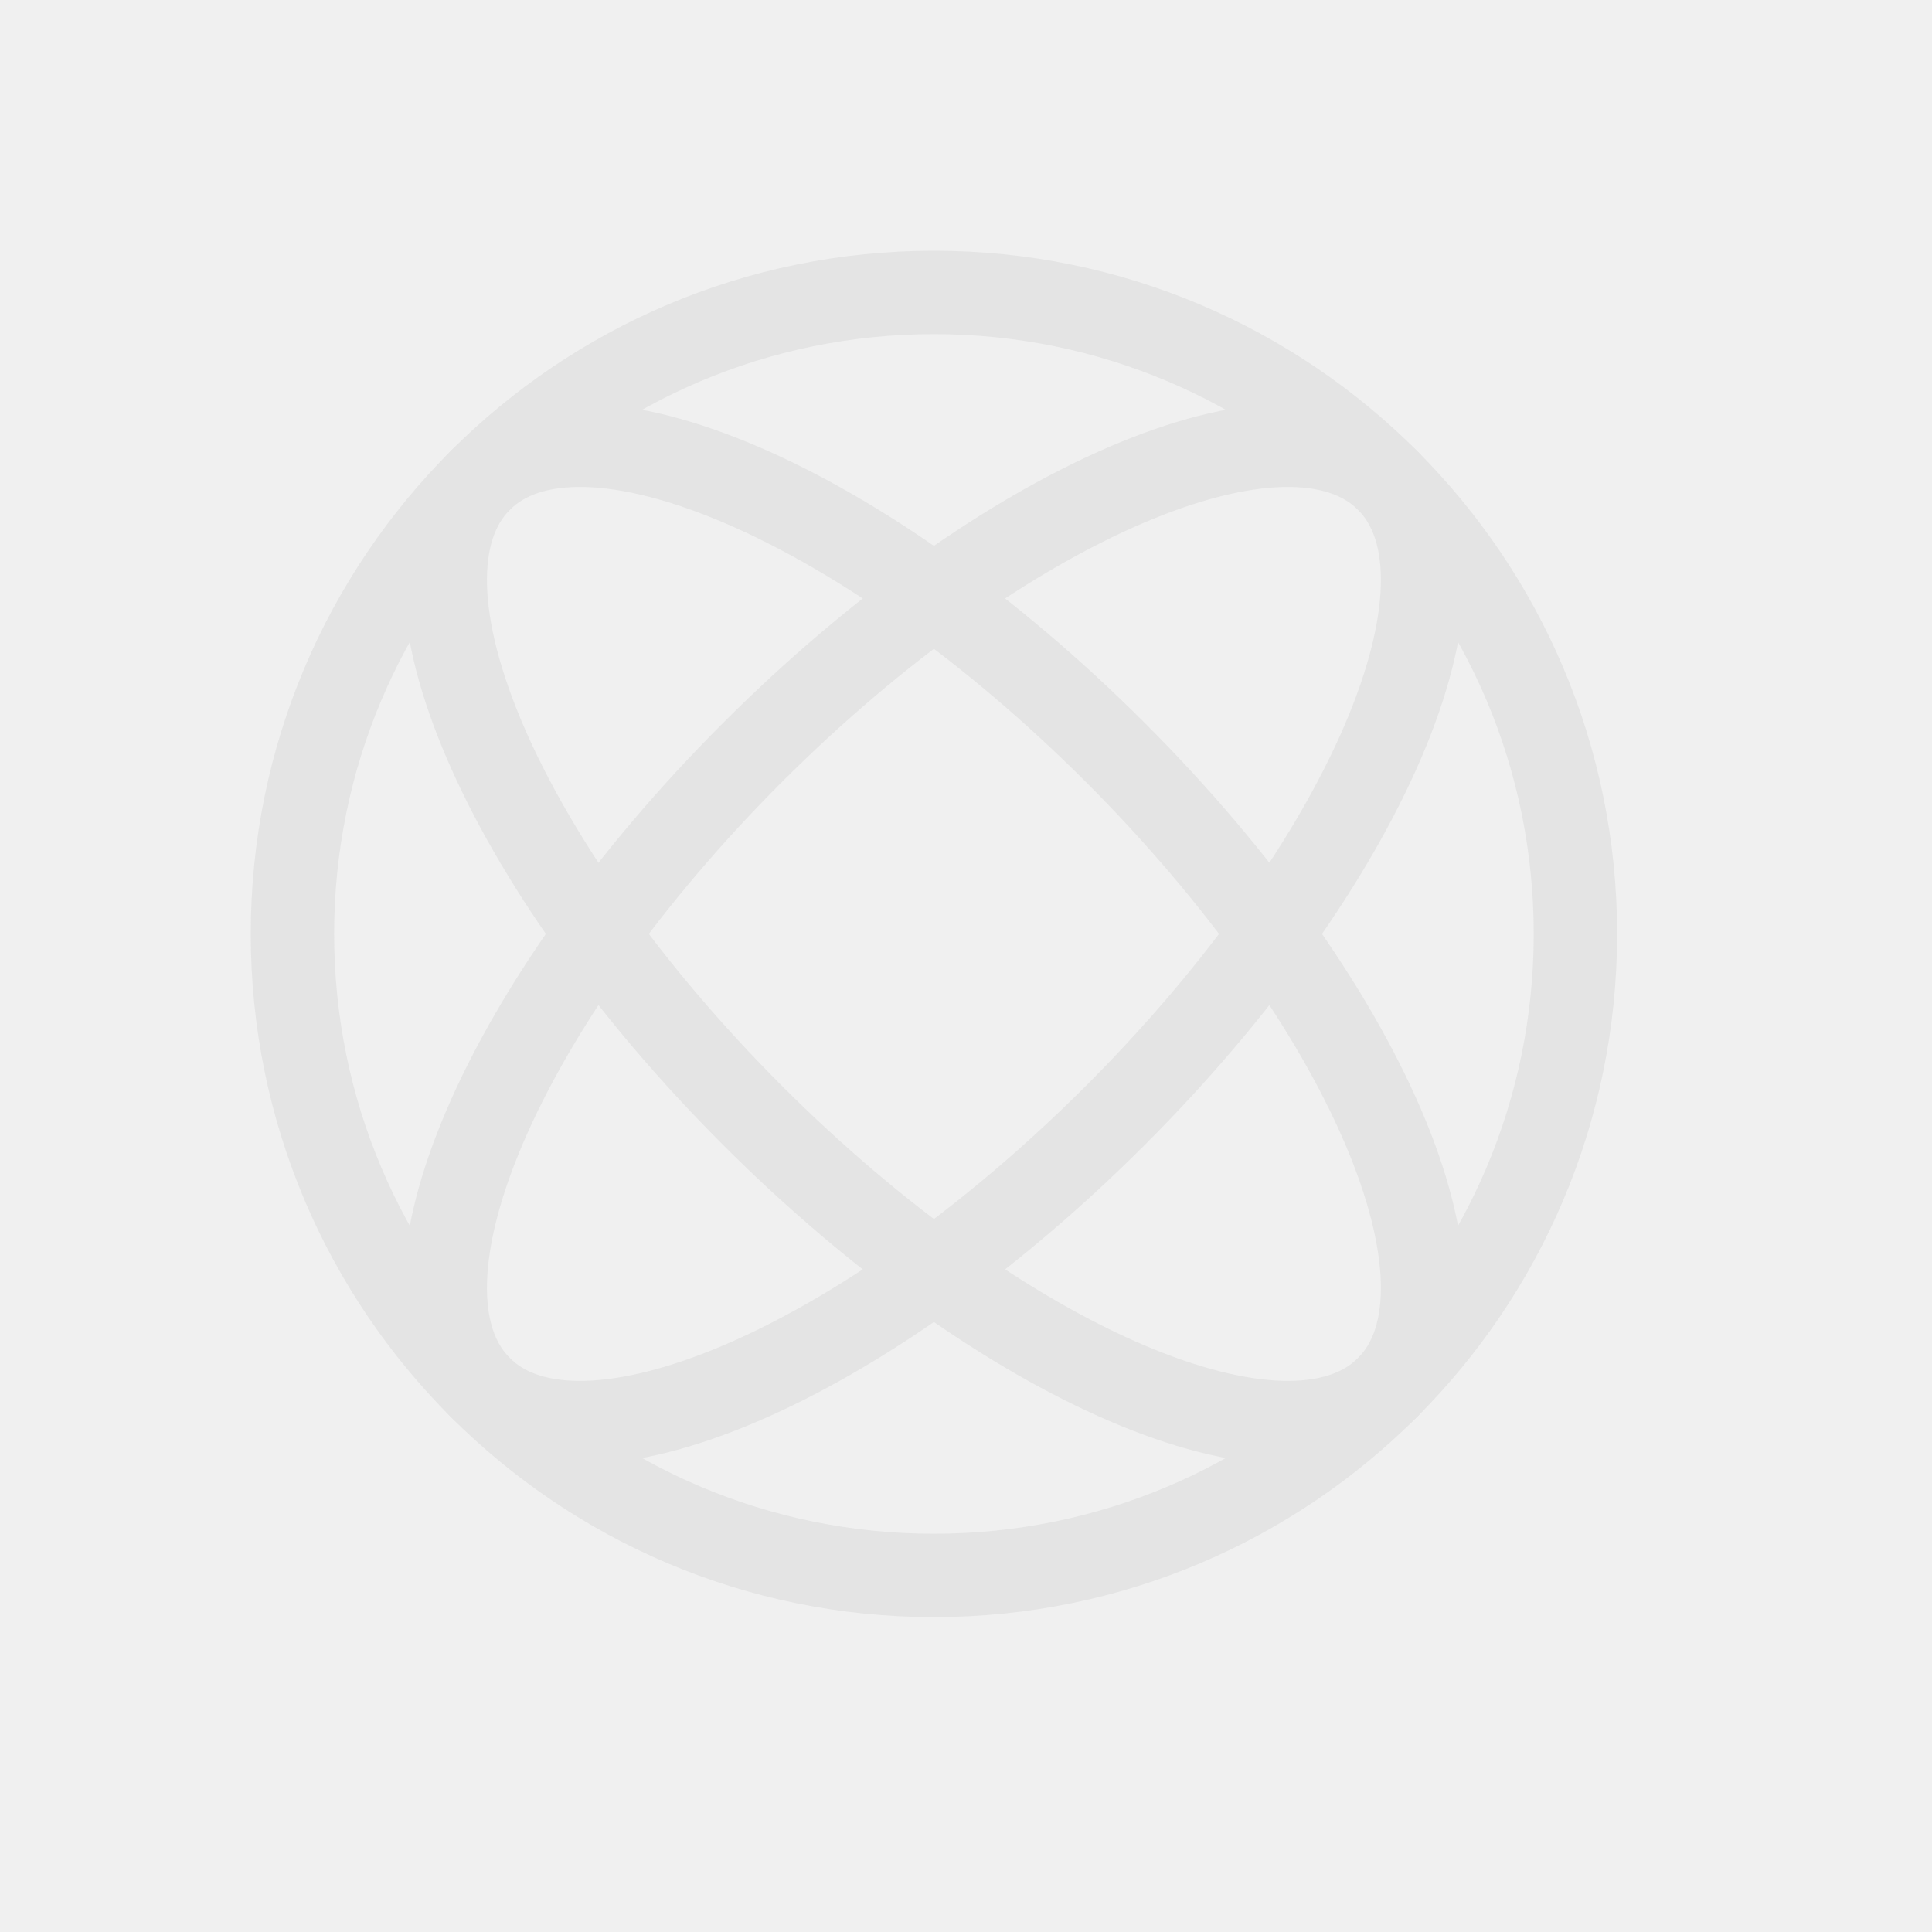
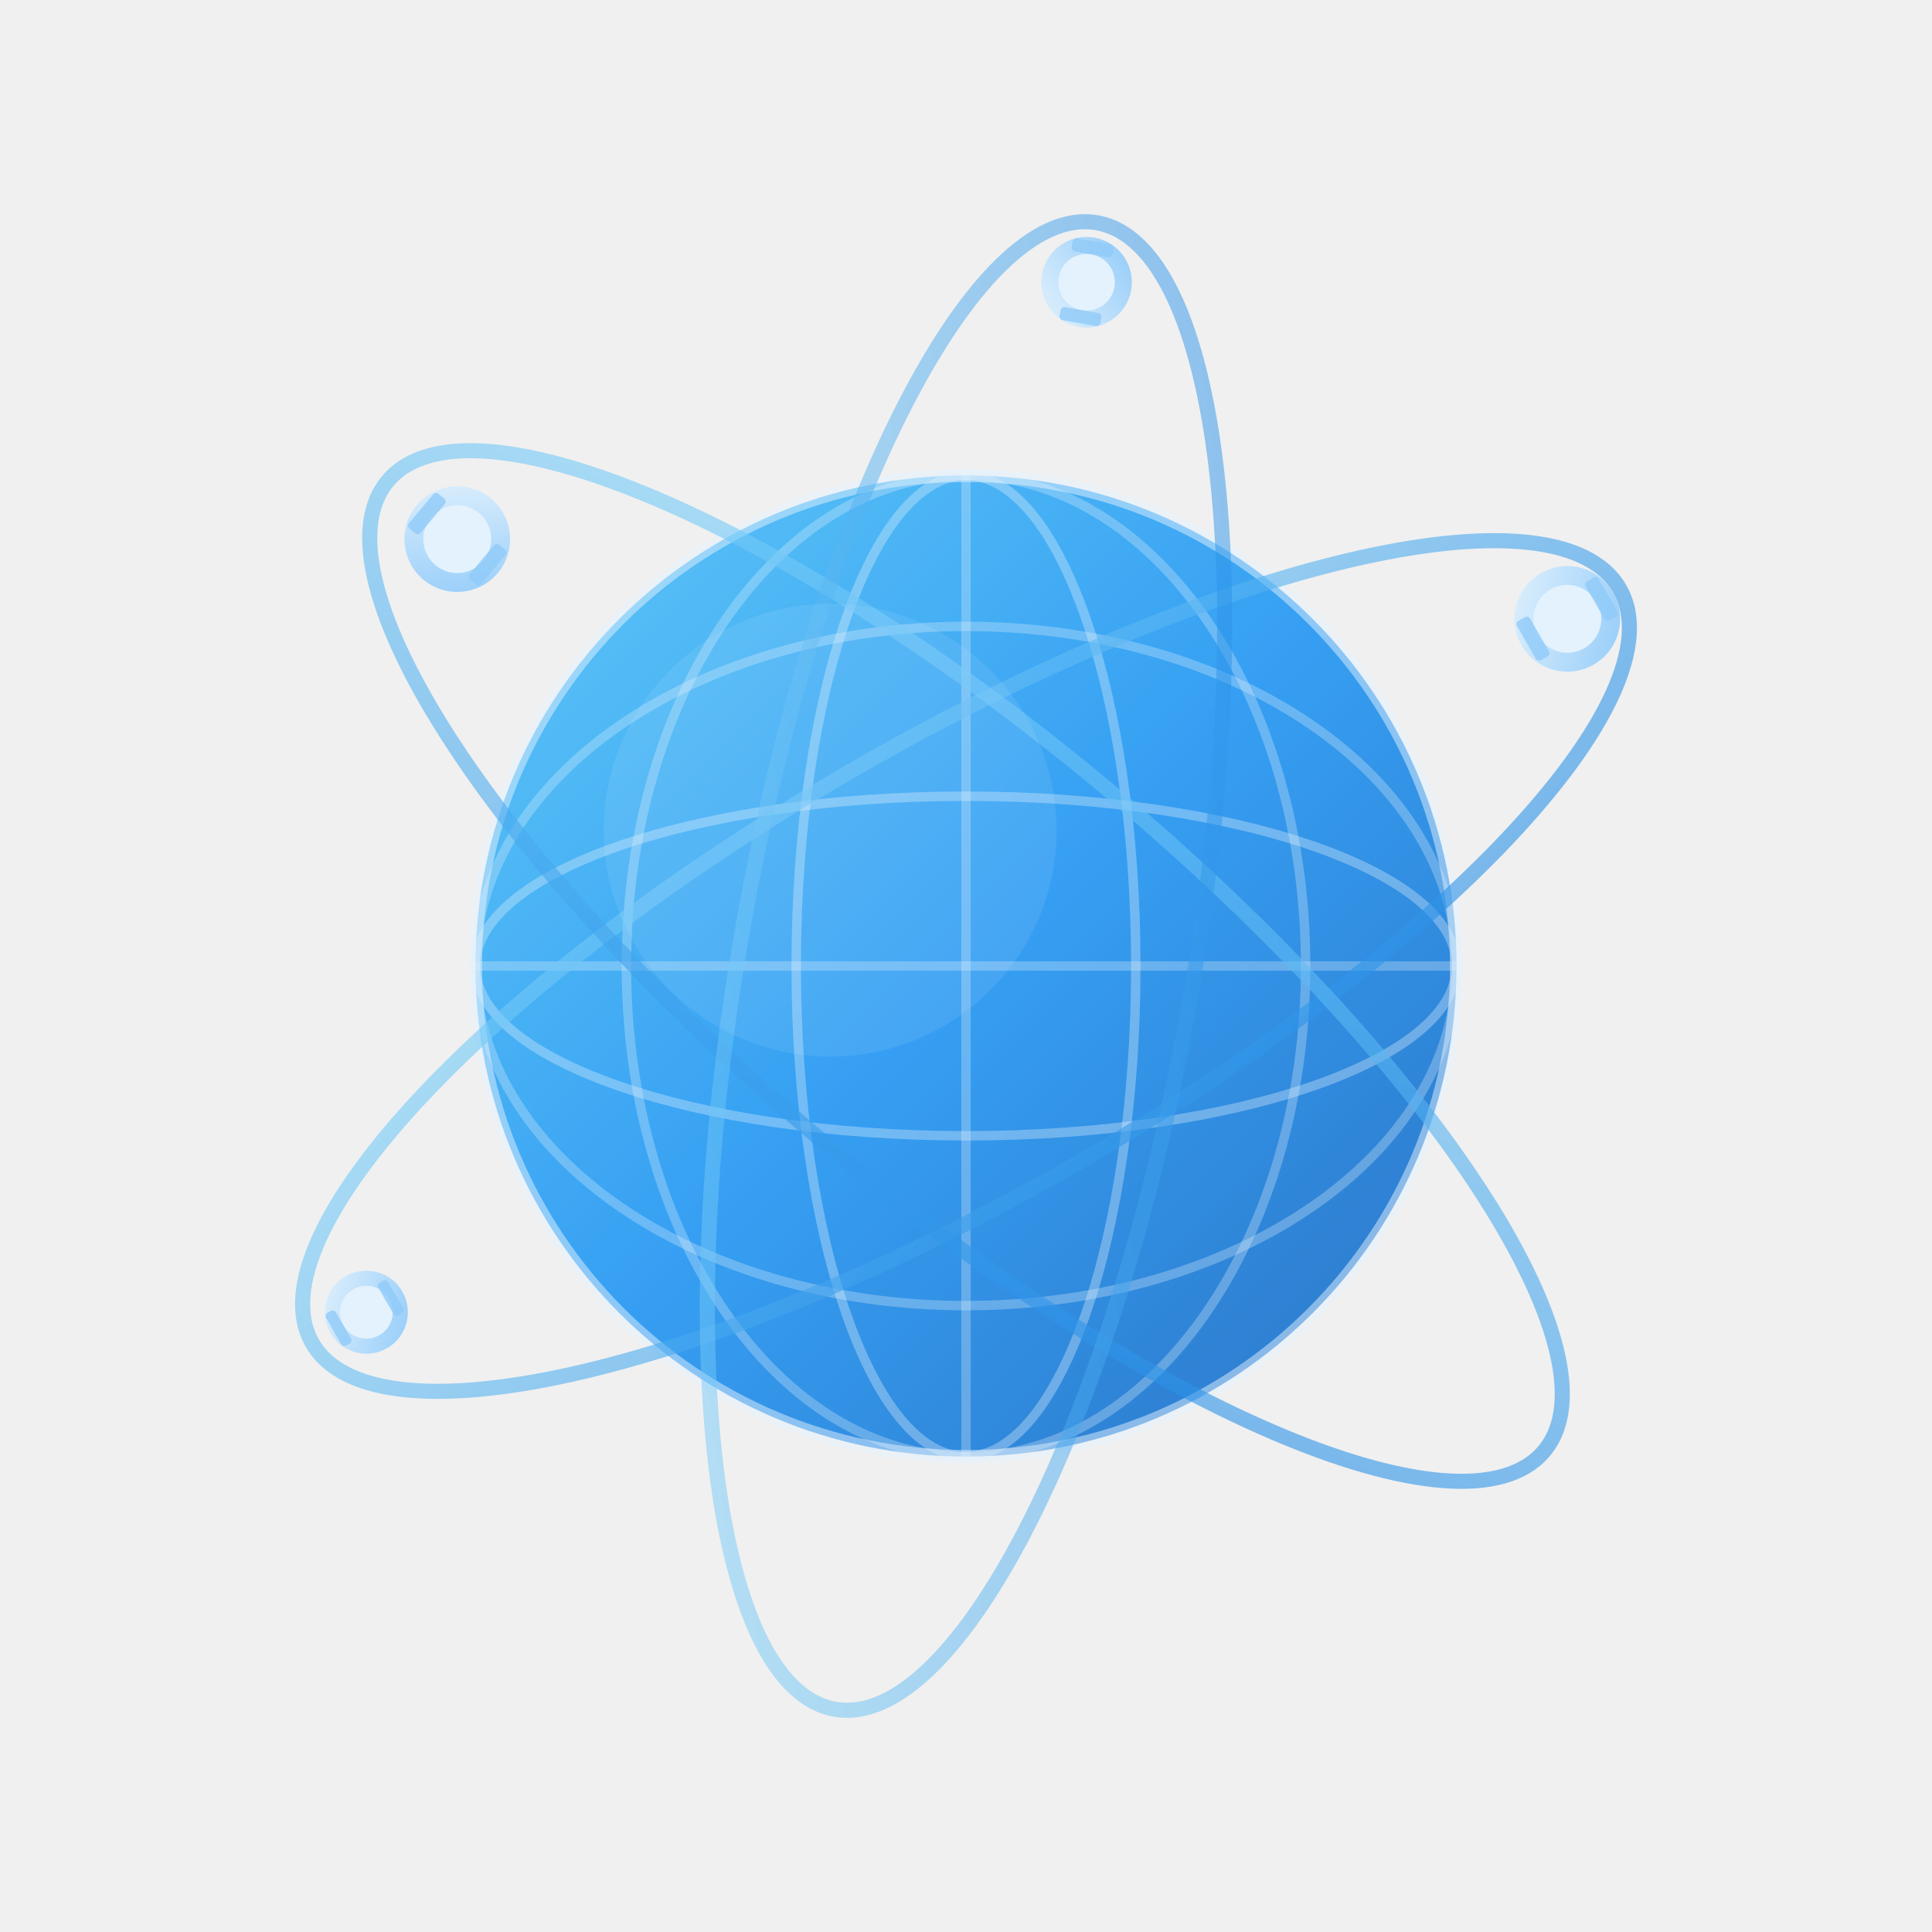
<svg xmlns="http://www.w3.org/2000/svg" width="1024" height="1024" viewBox="0 0 1024 1024">
-   <rect width="1024" height="1024" fill="transparent" />
-   <g transform="translate(512, 512) scale(34) translate(-12.5, -12.5)" fill="none" stroke="#e4e4e4" stroke-width="1.3" stroke-linecap="round" stroke-linejoin="round">
-     <circle cx="12" cy="12" r="10" />
-     <ellipse cx="12" cy="12" rx="10" ry="4" transform="rotate(45 12 12)" />
-     <ellipse cx="12" cy="12" rx="10" ry="4" transform="rotate(-45 12 12)" />
+   <defs>
+     <linearGradient id="globe-grad" x1="0" y1="0" x2="1" y2="1">
+       <stop offset="0%" stop-color="#4FC3F7" />
+       <stop offset="50%" stop-color="#2196F3" />
+       <stop offset="100%" stop-color="#1565C0" />
+     </linearGradient>
+     <linearGradient id="ring-grad" x1="0" y1="0" x2="1" y2="1">
+       <stop offset="0%" stop-color="#81D4FA" />
+       <stop offset="100%" stop-color="#1E88E5" />
+     </linearGradient>
+     <linearGradient id="sat-grad" x1="0" y1="0" x2="1" y2="1">
+       <stop offset="0%" stop-color="#E3F2FD" />
+       <stop offset="100%" stop-color="#90CAF9" />
+     </linearGradient>
+   </defs>
+   <circle cx="512" cy="512" r="260" fill="url(#globe-grad)" opacity="0.9" />
+   <ellipse cx="512" cy="512" rx="260" ry="90" fill="none" stroke="#E3F2FD" stroke-width="5" opacity="0.35" />
+   <ellipse cx="512" cy="512" rx="260" ry="180" fill="none" stroke="#E3F2FD" stroke-width="5" opacity="0.3" />
+   <ellipse cx="512" cy="512" rx="90" ry="260" fill="none" stroke="#E3F2FD" stroke-width="5" opacity="0.35" />
+   <ellipse cx="512" cy="512" rx="180" ry="260" fill="none" stroke="#E3F2FD" stroke-width="5" opacity="0.3" />
+   <line x1="252" y1="512" x2="772" y2="512" stroke="#E3F2FD" stroke-width="5" opacity="0.3" />
+   <line x1="512" y1="252" x2="512" y2="772" stroke="#E3F2FD" stroke-width="5" opacity="0.3" />
+   <circle cx="512" cy="512" r="260" fill="none" stroke="#E3F2FD" stroke-width="7" opacity="0.5" />
+   <ellipse cx="512" cy="512" rx="400" ry="120" fill="none" stroke="url(#ring-grad)" stroke-width="8" opacity="0.6" transform="rotate(-30 512 512)" />
+   <ellipse cx="512" cy="512" rx="400" ry="120" fill="none" stroke="url(#ring-grad)" stroke-width="8" opacity="0.6" transform="rotate(40 512 512)" />
+   <ellipse cx="512" cy="512" rx="400" ry="120" fill="none" stroke="url(#ring-grad)" stroke-width="8" opacity="0.5" transform="rotate(-80 512 512)" />
+   <g transform="rotate(-30 512 512)">
+     <circle cx="880" cy="512" r="28" fill="url(#sat-grad)" />
+     <circle cx="880" cy="512" r="18" fill="#E3F2FD" />
+     <rect x="855" y="500" width="8" height="24" rx="2" fill="#90CAF9" opacity="0.8" />
+     <rect x="897" y="500" width="8" height="24" rx="2" fill="#90CAF9" opacity="0.8" />
  </g>
+   <g transform="rotate(40 512 512)">
+     <circle cx="160" cy="512" r="28" fill="url(#sat-grad)" />
+     <circle cx="160" cy="512" r="18" fill="#E3F2FD" />
+     <rect x="135" y="500" width="8" height="24" rx="2" fill="#90CAF9" opacity="0.8" />
+     <rect x="177" y="500" width="8" height="24" rx="2" fill="#90CAF9" opacity="0.8" />
+   </g>
+   <g transform="rotate(-80 512 512)">
+     <circle cx="880" cy="512" r="24" fill="url(#sat-grad)" />
+     <circle cx="880" cy="512" r="15" fill="#E3F2FD" />
+     <rect x="858" y="501" width="7" height="22" rx="2" fill="#90CAF9" opacity="0.8" />
+     <rect x="895" y="501" width="7" height="22" rx="2" fill="#90CAF9" opacity="0.8" />
+   </g>
+   <g transform="rotate(-30 512 512)">
+     <circle cx="145" cy="512" r="22" fill="url(#sat-grad)" />
+     <circle cx="145" cy="512" r="14" fill="#E3F2FD" />
+     <rect x="125" y="502" width="6" height="20" rx="2" fill="#90CAF9" opacity="0.8" />
+     <rect x="157" y="502" width="6" height="20" rx="2" fill="#90CAF9" opacity="0.8" />
+   </g>
+   <circle cx="440" cy="440" r="120" fill="#ffffff" opacity="0.08" />
</svg>
